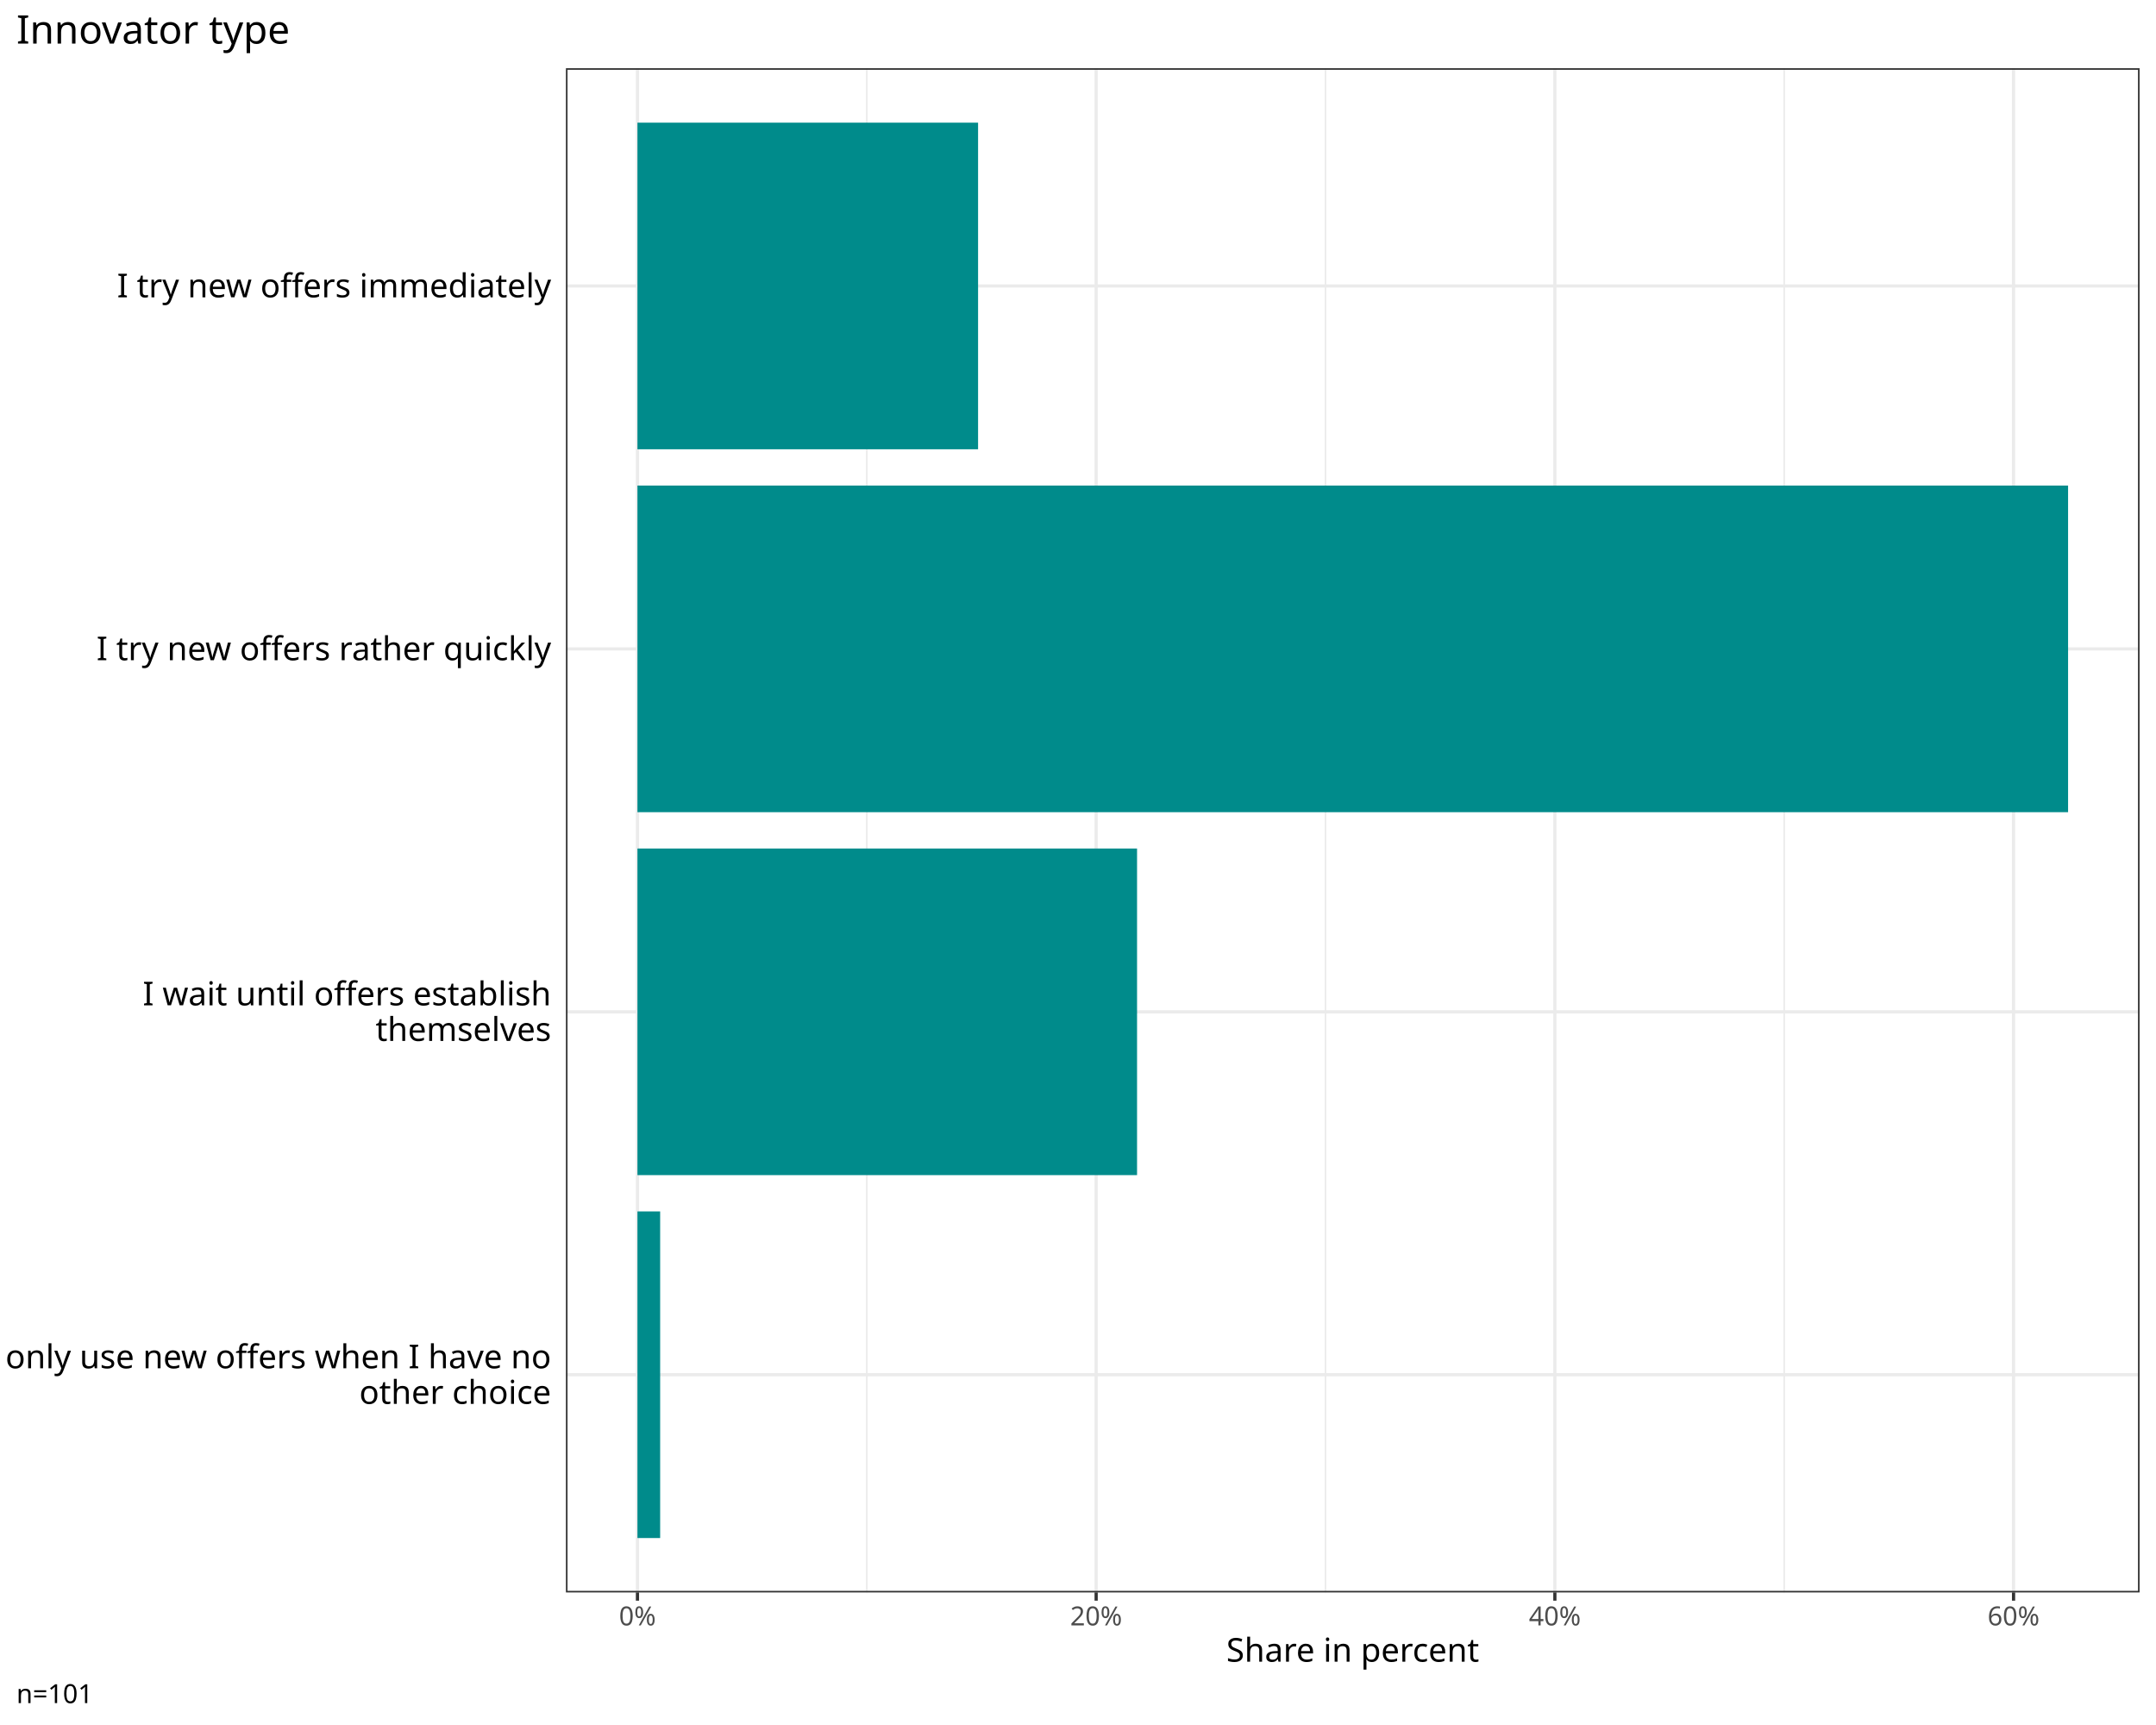
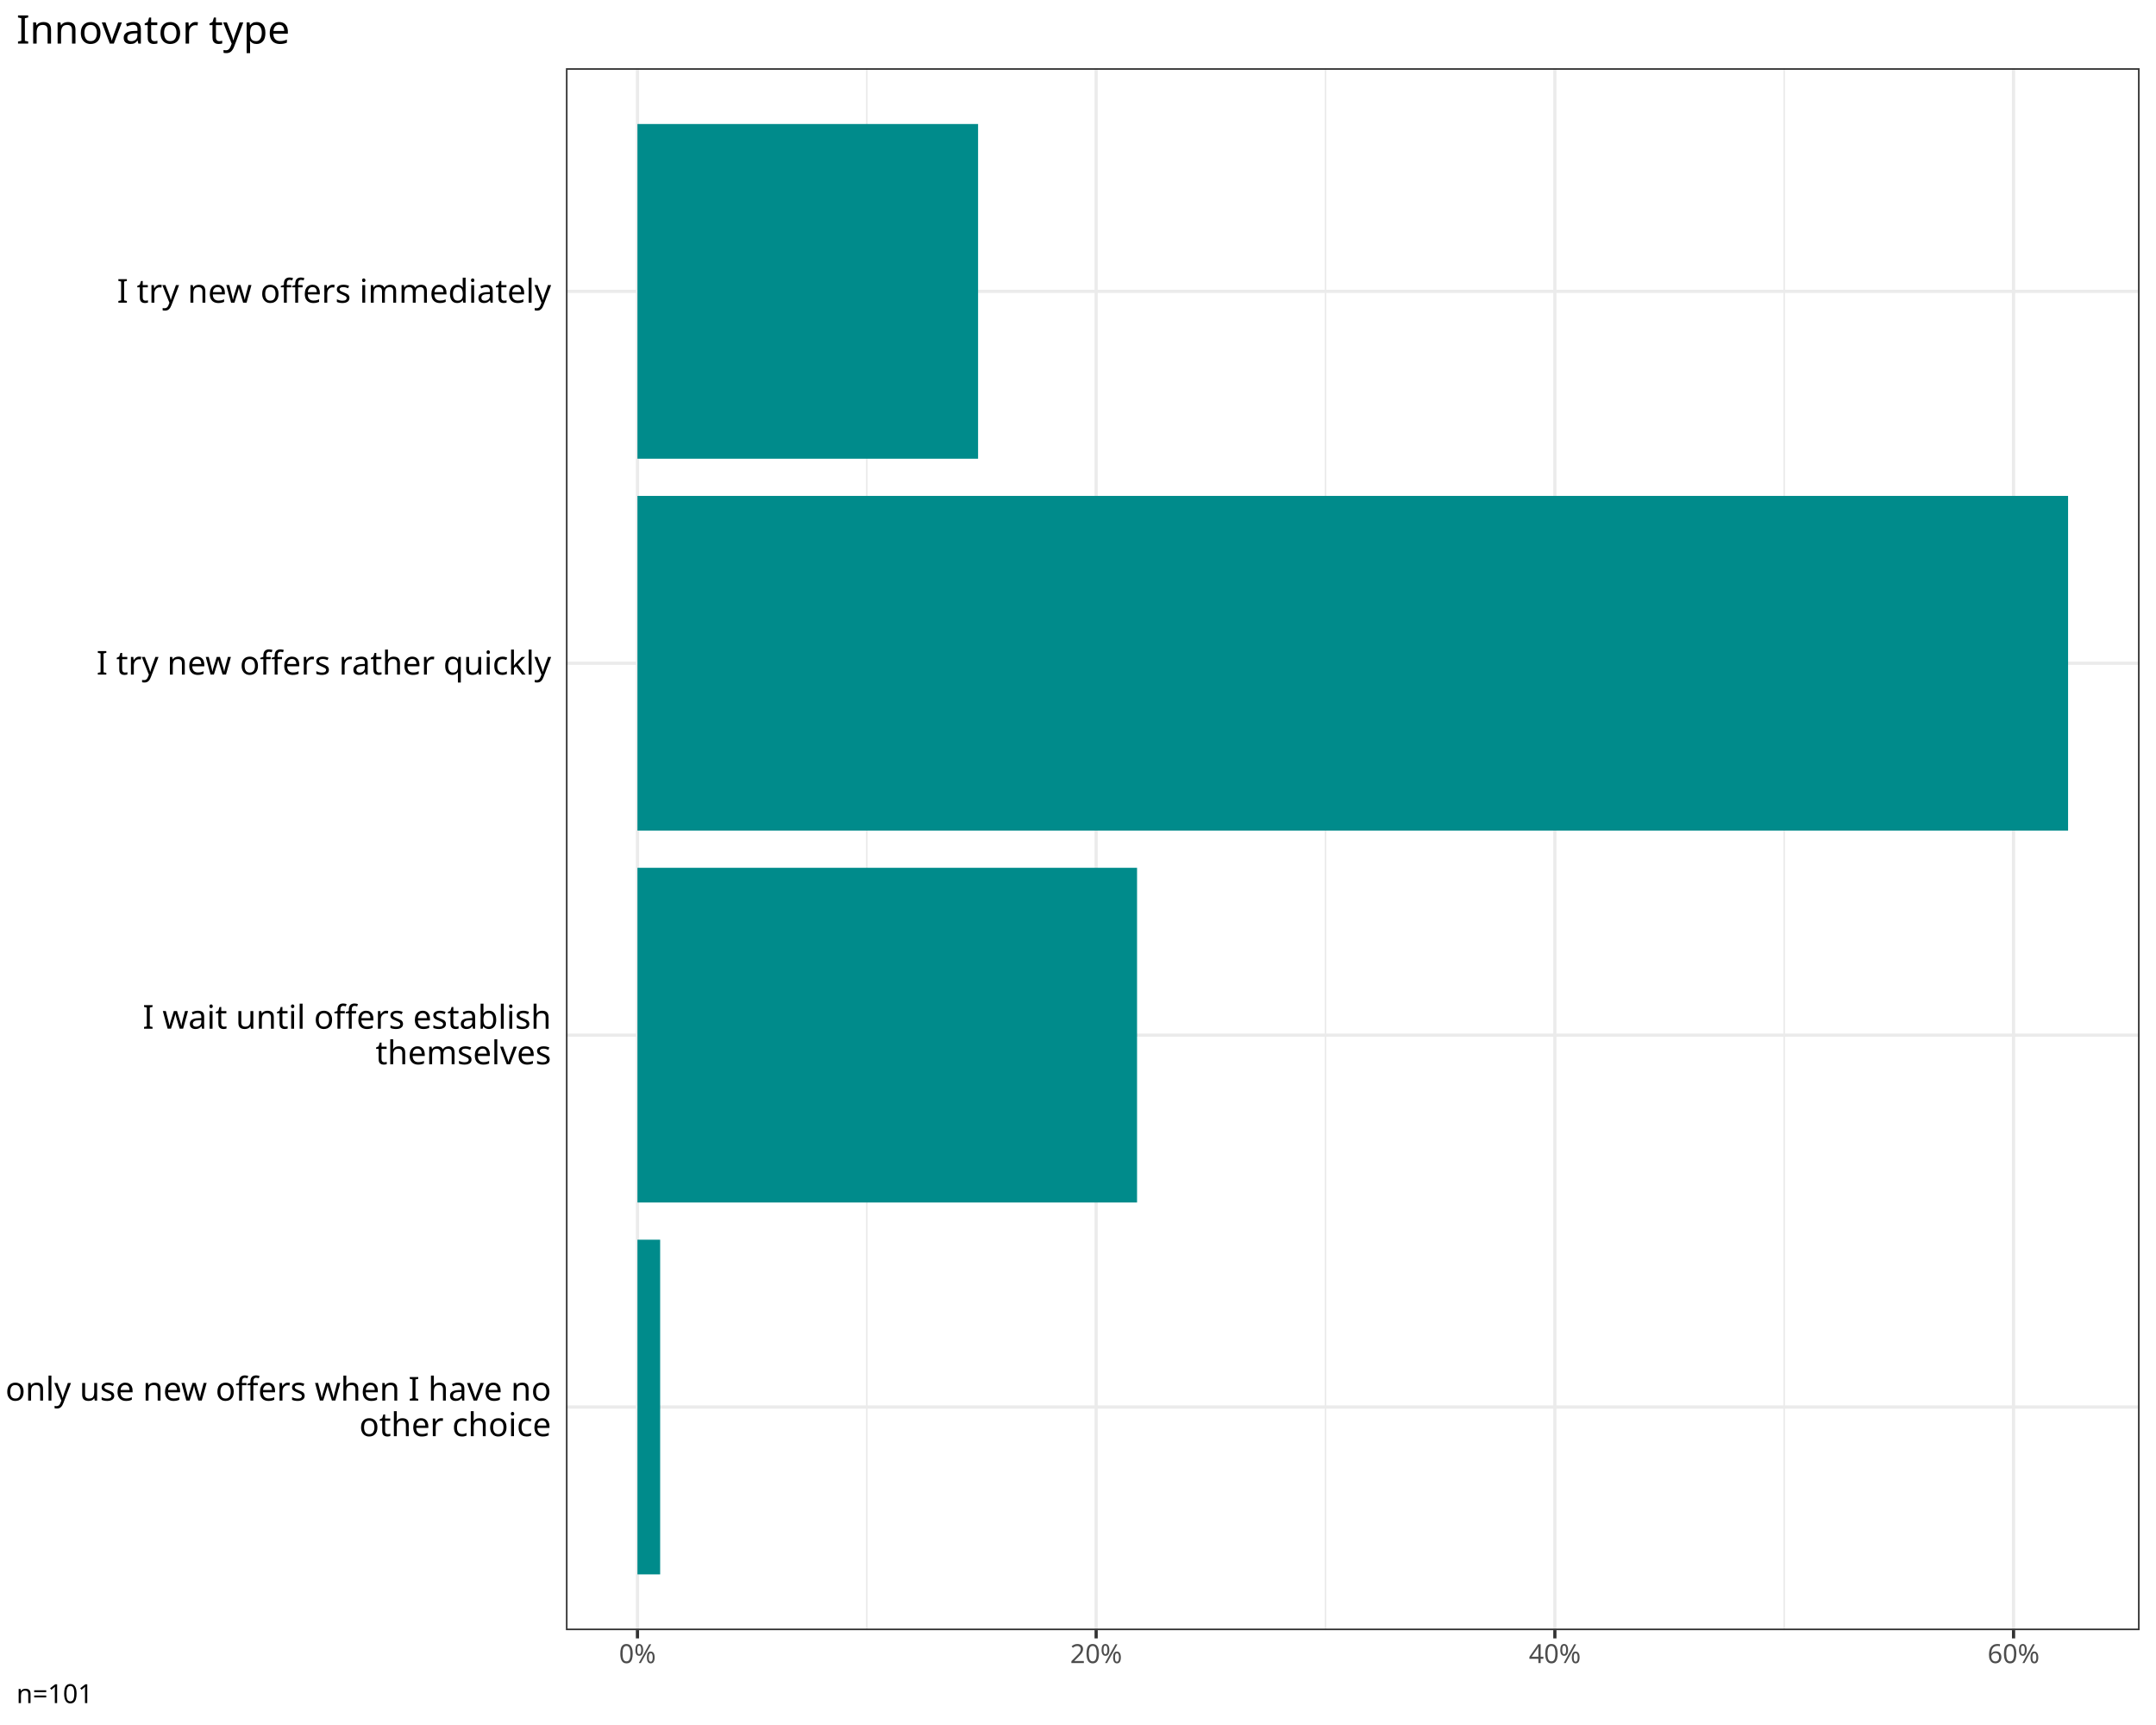
<svg xmlns="http://www.w3.org/2000/svg" class="svglite" data-engine-version="2.0" width="720.00pt" height="576.00pt" viewBox="0 0 720.00 576.00">
  <defs>
    <style type="text/css">
    .svglite line, .svglite polyline, .svglite polygon, .svglite path, .svglite rect, .svglite circle {
      fill: none;
      stroke: #000000;
      stroke-linecap: round;
      stroke-linejoin: round;
      stroke-miterlimit: 10.00;
    }
  </style>
  </defs>
  <rect width="100%" height="100%" style="stroke: none; fill: #FFFFFF;" />
  <defs>
    <clipPath id="cpMC4wMHw3MjAuMDB8MC4wMHw1NzYuMDA=">
      <rect x="0.00" y="0.00" width="720.00" height="576.00" />
    </clipPath>
  </defs>
  <g clip-path="url(#cpMC4wMHw3MjAuMDB8MC4wMHw1NzYuMDA=)">
    <rect x="0.00" y="0.00" width="720.00" height="576.00" style="stroke-width: 1.07; stroke: #FFFFFF; fill: #FFFFFF;" />
  </g>
  <defs>
-     <clipPath id="cpMTg4Ljk5fDcxNC41MnwyMi43OHw1MzEuNzU=">
-       <rect x="188.99" y="22.78" width="525.53" height="508.97" />
+     <clipPath id="cpMTg4Ljk5fDcxNC41MnwyMi43OHw1NDQuMzQ=">
+       <rect x="188.99" y="22.78" width="525.53" height="521.56" />
    </clipPath>
  </defs>
-   <g clip-path="url(#cpMTg4Ljk5fDcxNC41MnwyMi43OHw1MzEuNzU=)">
-     <rect x="188.99" y="22.78" width="525.53" height="508.97" style="stroke-width: 1.07; stroke: none; fill: #FFFFFF;" />
-     <polyline points="289.47,531.75 289.47,22.78 " style="stroke-width: 0.53; stroke: #EBEBEB; stroke-linecap: butt;" />
-     <polyline points="442.65,531.75 442.65,22.78 " style="stroke-width: 0.53; stroke: #EBEBEB; stroke-linecap: butt;" />
-     <polyline points="595.84,531.75 595.84,22.78 " style="stroke-width: 0.53; stroke: #EBEBEB; stroke-linecap: butt;" />
-     <polyline points="188.99,459.04 714.52,459.04 " style="stroke-width: 1.07; stroke: #EBEBEB; stroke-linecap: butt;" />
-     <polyline points="188.99,337.86 714.52,337.86 " style="stroke-width: 1.07; stroke: #EBEBEB; stroke-linecap: butt;" />
-     <polyline points="188.99,216.68 714.52,216.68 " style="stroke-width: 1.07; stroke: #EBEBEB; stroke-linecap: butt;" />
-     <polyline points="188.99,95.49 714.52,95.49 " style="stroke-width: 1.07; stroke: #EBEBEB; stroke-linecap: butt;" />
-     <polyline points="212.88,531.75 212.88,22.78 " style="stroke-width: 1.07; stroke: #EBEBEB; stroke-linecap: butt;" />
-     <polyline points="366.06,531.75 366.06,22.78 " style="stroke-width: 1.07; stroke: #EBEBEB; stroke-linecap: butt;" />
-     <polyline points="519.25,531.75 519.25,22.78 " style="stroke-width: 1.07; stroke: #EBEBEB; stroke-linecap: butt;" />
-     <polyline points="672.43,531.75 672.43,22.78 " style="stroke-width: 1.07; stroke: #EBEBEB; stroke-linecap: butt;" />
-     <rect x="212.88" y="40.96" width="113.75" height="109.06" style="stroke-width: 1.07; stroke: none; stroke-linecap: butt; stroke-linejoin: miter; fill: #008B8B;" />
-     <rect x="212.88" y="162.14" width="477.76" height="109.06" style="stroke-width: 1.07; stroke: none; stroke-linecap: butt; stroke-linejoin: miter; fill: #008B8B;" />
-     <rect x="212.88" y="283.33" width="166.84" height="109.06" style="stroke-width: 1.07; stroke: none; stroke-linecap: butt; stroke-linejoin: miter; fill: #008B8B;" />
-     <rect x="212.88" y="404.51" width="7.58" height="109.06" style="stroke-width: 1.07; stroke: none; stroke-linecap: butt; stroke-linejoin: miter; fill: #008B8B;" />
-     <rect x="188.99" y="22.78" width="525.53" height="508.97" style="stroke-width: 1.07; stroke: #333333;" />
+   <g clip-path="url(#cpMTg4Ljk5fDcxNC41MnwyMi43OHw1NDQuMzQ=)">
+     <rect x="188.99" y="22.78" width="525.53" height="521.56" style="stroke-width: 1.07; stroke: none; fill: #FFFFFF;" />
+     <polyline points="289.47,544.34 289.47,22.78 " style="stroke-width: 0.53; stroke: #EBEBEB; stroke-linecap: butt;" />
+     <polyline points="442.65,544.34 442.65,22.78 " style="stroke-width: 0.53; stroke: #EBEBEB; stroke-linecap: butt;" />
+     <polyline points="595.84,544.34 595.84,22.78 " style="stroke-width: 0.53; stroke: #EBEBEB; stroke-linecap: butt;" />
+     <polyline points="188.99,469.83 714.52,469.83 " style="stroke-width: 1.07; stroke: #EBEBEB; stroke-linecap: butt;" />
+     <polyline points="188.99,345.65 714.52,345.65 " style="stroke-width: 1.07; stroke: #EBEBEB; stroke-linecap: butt;" />
+     <polyline points="188.99,221.47 714.52,221.47 " style="stroke-width: 1.07; stroke: #EBEBEB; stroke-linecap: butt;" />
+     <polyline points="188.99,97.29 714.52,97.29 " style="stroke-width: 1.07; stroke: #EBEBEB; stroke-linecap: butt;" />
+     <polyline points="212.88,544.34 212.88,22.78 " style="stroke-width: 1.07; stroke: #EBEBEB; stroke-linecap: butt;" />
+     <polyline points="366.06,544.34 366.06,22.78 " style="stroke-width: 1.07; stroke: #EBEBEB; stroke-linecap: butt;" />
+     <polyline points="519.25,544.34 519.25,22.78 " style="stroke-width: 1.07; stroke: #EBEBEB; stroke-linecap: butt;" />
+     <polyline points="672.43,544.34 672.43,22.78 " style="stroke-width: 1.07; stroke: #EBEBEB; stroke-linecap: butt;" />
+     <rect x="212.88" y="41.41" width="113.75" height="111.76" style="stroke-width: 1.07; stroke: none; stroke-linecap: butt; stroke-linejoin: miter; fill: #008B8B;" />
+     <rect x="212.88" y="165.59" width="477.76" height="111.76" style="stroke-width: 1.07; stroke: none; stroke-linecap: butt; stroke-linejoin: miter; fill: #008B8B;" />
+     <rect x="212.88" y="289.77" width="166.84" height="111.76" style="stroke-width: 1.07; stroke: none; stroke-linecap: butt; stroke-linejoin: miter; fill: #008B8B;" />
+     <rect x="212.88" y="413.95" width="7.58" height="111.76" style="stroke-width: 1.07; stroke: none; stroke-linecap: butt; stroke-linejoin: miter; fill: #008B8B;" />
+     <rect x="188.99" y="22.78" width="525.53" height="521.56" style="stroke-width: 1.07; stroke: #333333;" />
  </g>
  <g clip-path="url(#cpMC4wMHw3MjAuMDB8MC4wMHw1NzYuMDA=)">
-     <text x="184.06" y="456.89" text-anchor="end" style="font-size: 11.00px; font-family: sans;" textLength="178.58px" lengthAdjust="spacingAndGlyphs">I only use new offers when I have no</text>
-     <text x="184.06" y="468.77" text-anchor="end" style="font-size: 11.00px; font-family: sans;" textLength="59.93px" lengthAdjust="spacingAndGlyphs">other choice</text>
-     <text x="184.06" y="335.70" text-anchor="end" style="font-size: 11.00px; font-family: sans;" textLength="125.95px" lengthAdjust="spacingAndGlyphs">I wait until offers establish</text>
-     <text x="184.06" y="347.58" text-anchor="end" style="font-size: 11.00px; font-family: sans;" textLength="55.65px" lengthAdjust="spacingAndGlyphs">themselves</text>
-     <text x="184.06" y="220.46" text-anchor="end" style="font-size: 11.00px; font-family: sans;" textLength="140.63px" lengthAdjust="spacingAndGlyphs">I try new offers rather quickly</text>
-     <text x="184.06" y="99.28" text-anchor="end" style="font-size: 11.00px; font-family: sans;" textLength="133.89px" lengthAdjust="spacingAndGlyphs">I try new offers immediately</text>
-     <polyline points="212.88,534.49 212.88,531.75 " style="stroke-width: 1.07; stroke: #333333; stroke-linecap: butt;" />
-     <polyline points="366.06,534.49 366.06,531.75 " style="stroke-width: 1.07; stroke: #333333; stroke-linecap: butt;" />
-     <polyline points="519.25,534.49 519.25,531.75 " style="stroke-width: 1.07; stroke: #333333; stroke-linecap: butt;" />
-     <polyline points="672.43,534.49 672.43,531.75 " style="stroke-width: 1.07; stroke: #333333; stroke-linecap: butt;" />
-     <text x="212.88" y="542.74" text-anchor="middle" style="font-size: 8.80px; fill: #4D4D4D; font-family: sans;" textLength="12.72px" lengthAdjust="spacingAndGlyphs">0%</text>
-     <text x="366.06" y="542.74" text-anchor="middle" style="font-size: 8.80px; fill: #4D4D4D; font-family: sans;" textLength="17.61px" lengthAdjust="spacingAndGlyphs">20%</text>
-     <text x="519.25" y="542.74" text-anchor="middle" style="font-size: 8.80px; fill: #4D4D4D; font-family: sans;" textLength="17.61px" lengthAdjust="spacingAndGlyphs">40%</text>
-     <text x="672.43" y="542.74" text-anchor="middle" style="font-size: 8.80px; fill: #4D4D4D; font-family: sans;" textLength="17.61px" lengthAdjust="spacingAndGlyphs">60%</text>
-     <text x="451.75" y="554.87" text-anchor="middle" style="font-size: 11.00px; font-family: sans;" textLength="80.72px" lengthAdjust="spacingAndGlyphs">Share in percent</text>
+     <text x="184.06" y="467.68" text-anchor="end" style="font-size: 11.00px; font-family: sans;" textLength="178.58px" lengthAdjust="spacingAndGlyphs">I only use new offers when I have no</text>
+     <text x="184.06" y="479.56" text-anchor="end" style="font-size: 11.00px; font-family: sans;" textLength="59.93px" lengthAdjust="spacingAndGlyphs">other choice</text>
+     <text x="184.06" y="343.50" text-anchor="end" style="font-size: 11.00px; font-family: sans;" textLength="125.95px" lengthAdjust="spacingAndGlyphs">I wait until offers establish</text>
+     <text x="184.06" y="355.38" text-anchor="end" style="font-size: 11.00px; font-family: sans;" textLength="55.65px" lengthAdjust="spacingAndGlyphs">themselves</text>
+     <text x="184.06" y="225.26" text-anchor="end" style="font-size: 11.00px; font-family: sans;" textLength="140.63px" lengthAdjust="spacingAndGlyphs">I try new offers rather quickly</text>
+     <text x="184.06" y="101.08" text-anchor="end" style="font-size: 11.00px; font-family: sans;" textLength="133.89px" lengthAdjust="spacingAndGlyphs">I try new offers immediately</text>
+     <polyline points="212.88,547.08 212.88,544.34 " style="stroke-width: 1.07; stroke: #333333; stroke-linecap: butt;" />
+     <polyline points="366.06,547.08 366.06,544.34 " style="stroke-width: 1.07; stroke: #333333; stroke-linecap: butt;" />
+     <polyline points="519.25,547.08 519.25,544.34 " style="stroke-width: 1.07; stroke: #333333; stroke-linecap: butt;" />
+     <polyline points="672.43,547.08 672.43,544.34 " style="stroke-width: 1.07; stroke: #333333; stroke-linecap: butt;" />
+     <text x="212.88" y="555.33" text-anchor="middle" style="font-size: 8.80px; fill: #4D4D4D; font-family: sans;" textLength="12.72px" lengthAdjust="spacingAndGlyphs">0%</text>
+     <text x="366.06" y="555.33" text-anchor="middle" style="font-size: 8.80px; fill: #4D4D4D; font-family: sans;" textLength="17.61px" lengthAdjust="spacingAndGlyphs">20%</text>
+     <text x="519.25" y="555.33" text-anchor="middle" style="font-size: 8.80px; fill: #4D4D4D; font-family: sans;" textLength="17.61px" lengthAdjust="spacingAndGlyphs">40%</text>
+     <text x="672.43" y="555.33" text-anchor="middle" style="font-size: 8.80px; fill: #4D4D4D; font-family: sans;" textLength="17.61px" lengthAdjust="spacingAndGlyphs">60%</text>
    <text x="5.48" y="14.56" style="font-size: 13.20px; font-family: sans;" textLength="83.67px" lengthAdjust="spacingAndGlyphs">Innovator type</text>
    <text x="5.48" y="568.69" style="font-size: 8.80px; font-family: sans;" textLength="24.72px" lengthAdjust="spacingAndGlyphs">n=101</text>
  </g>
</svg>
